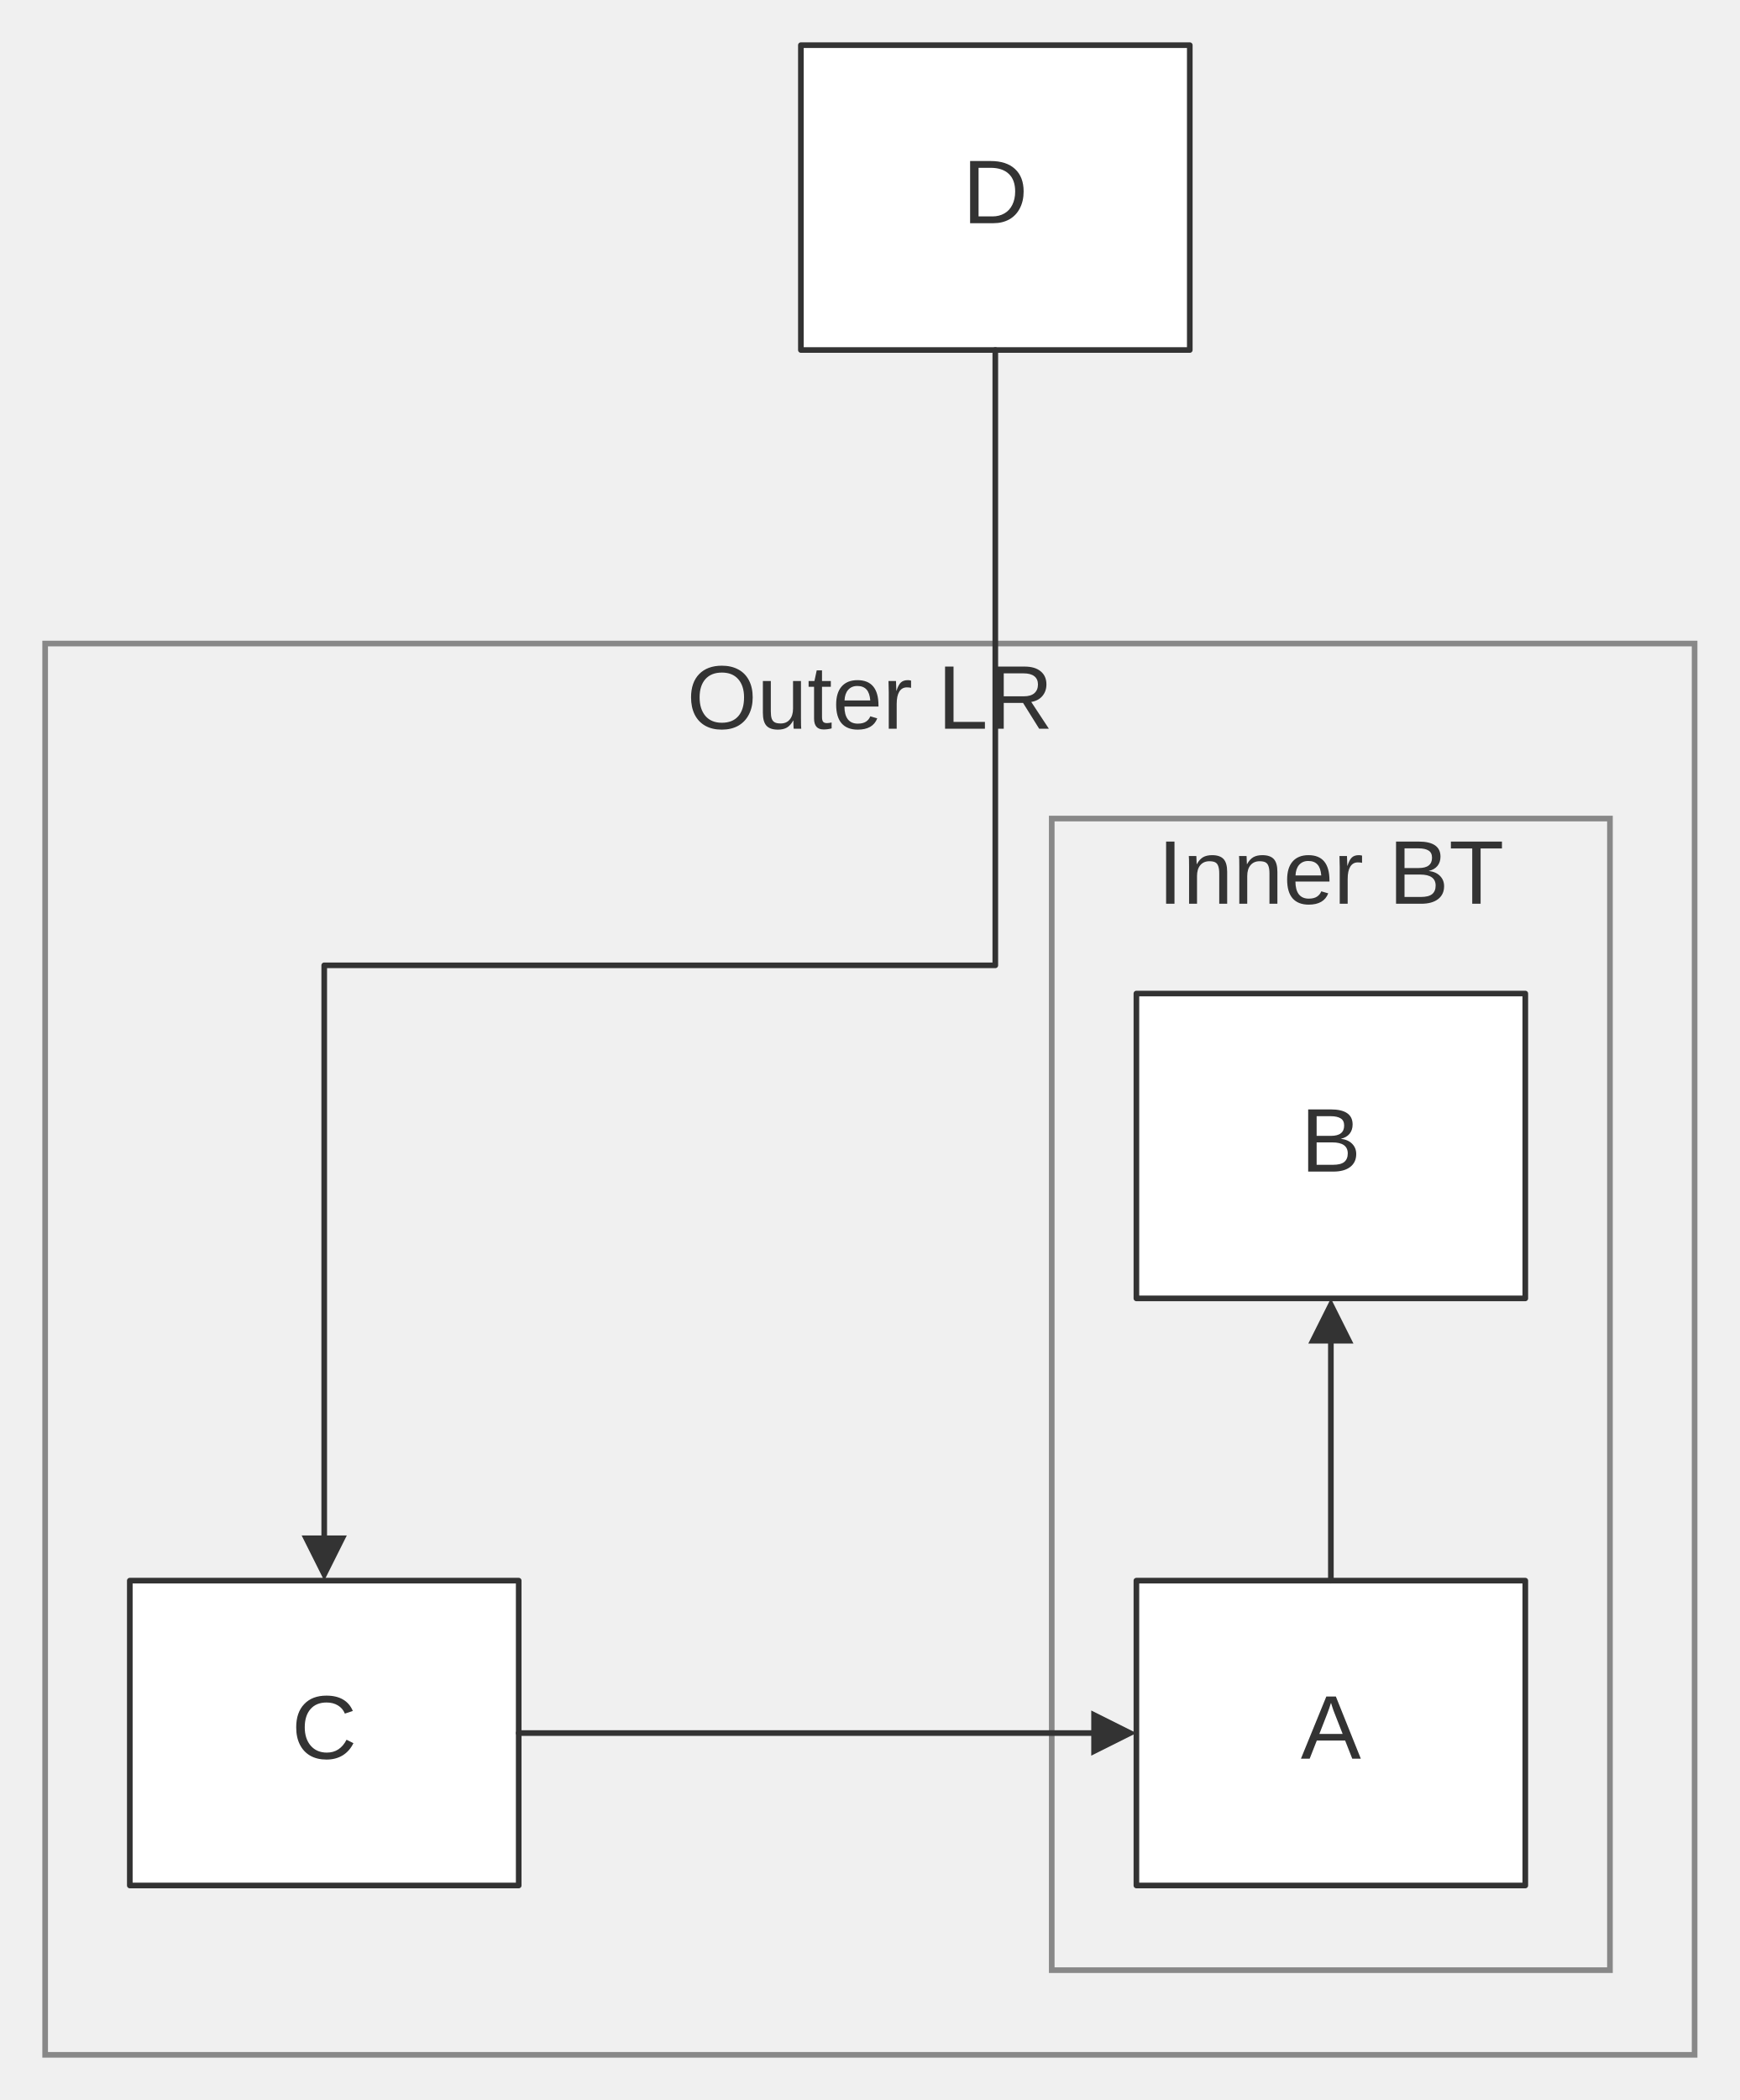
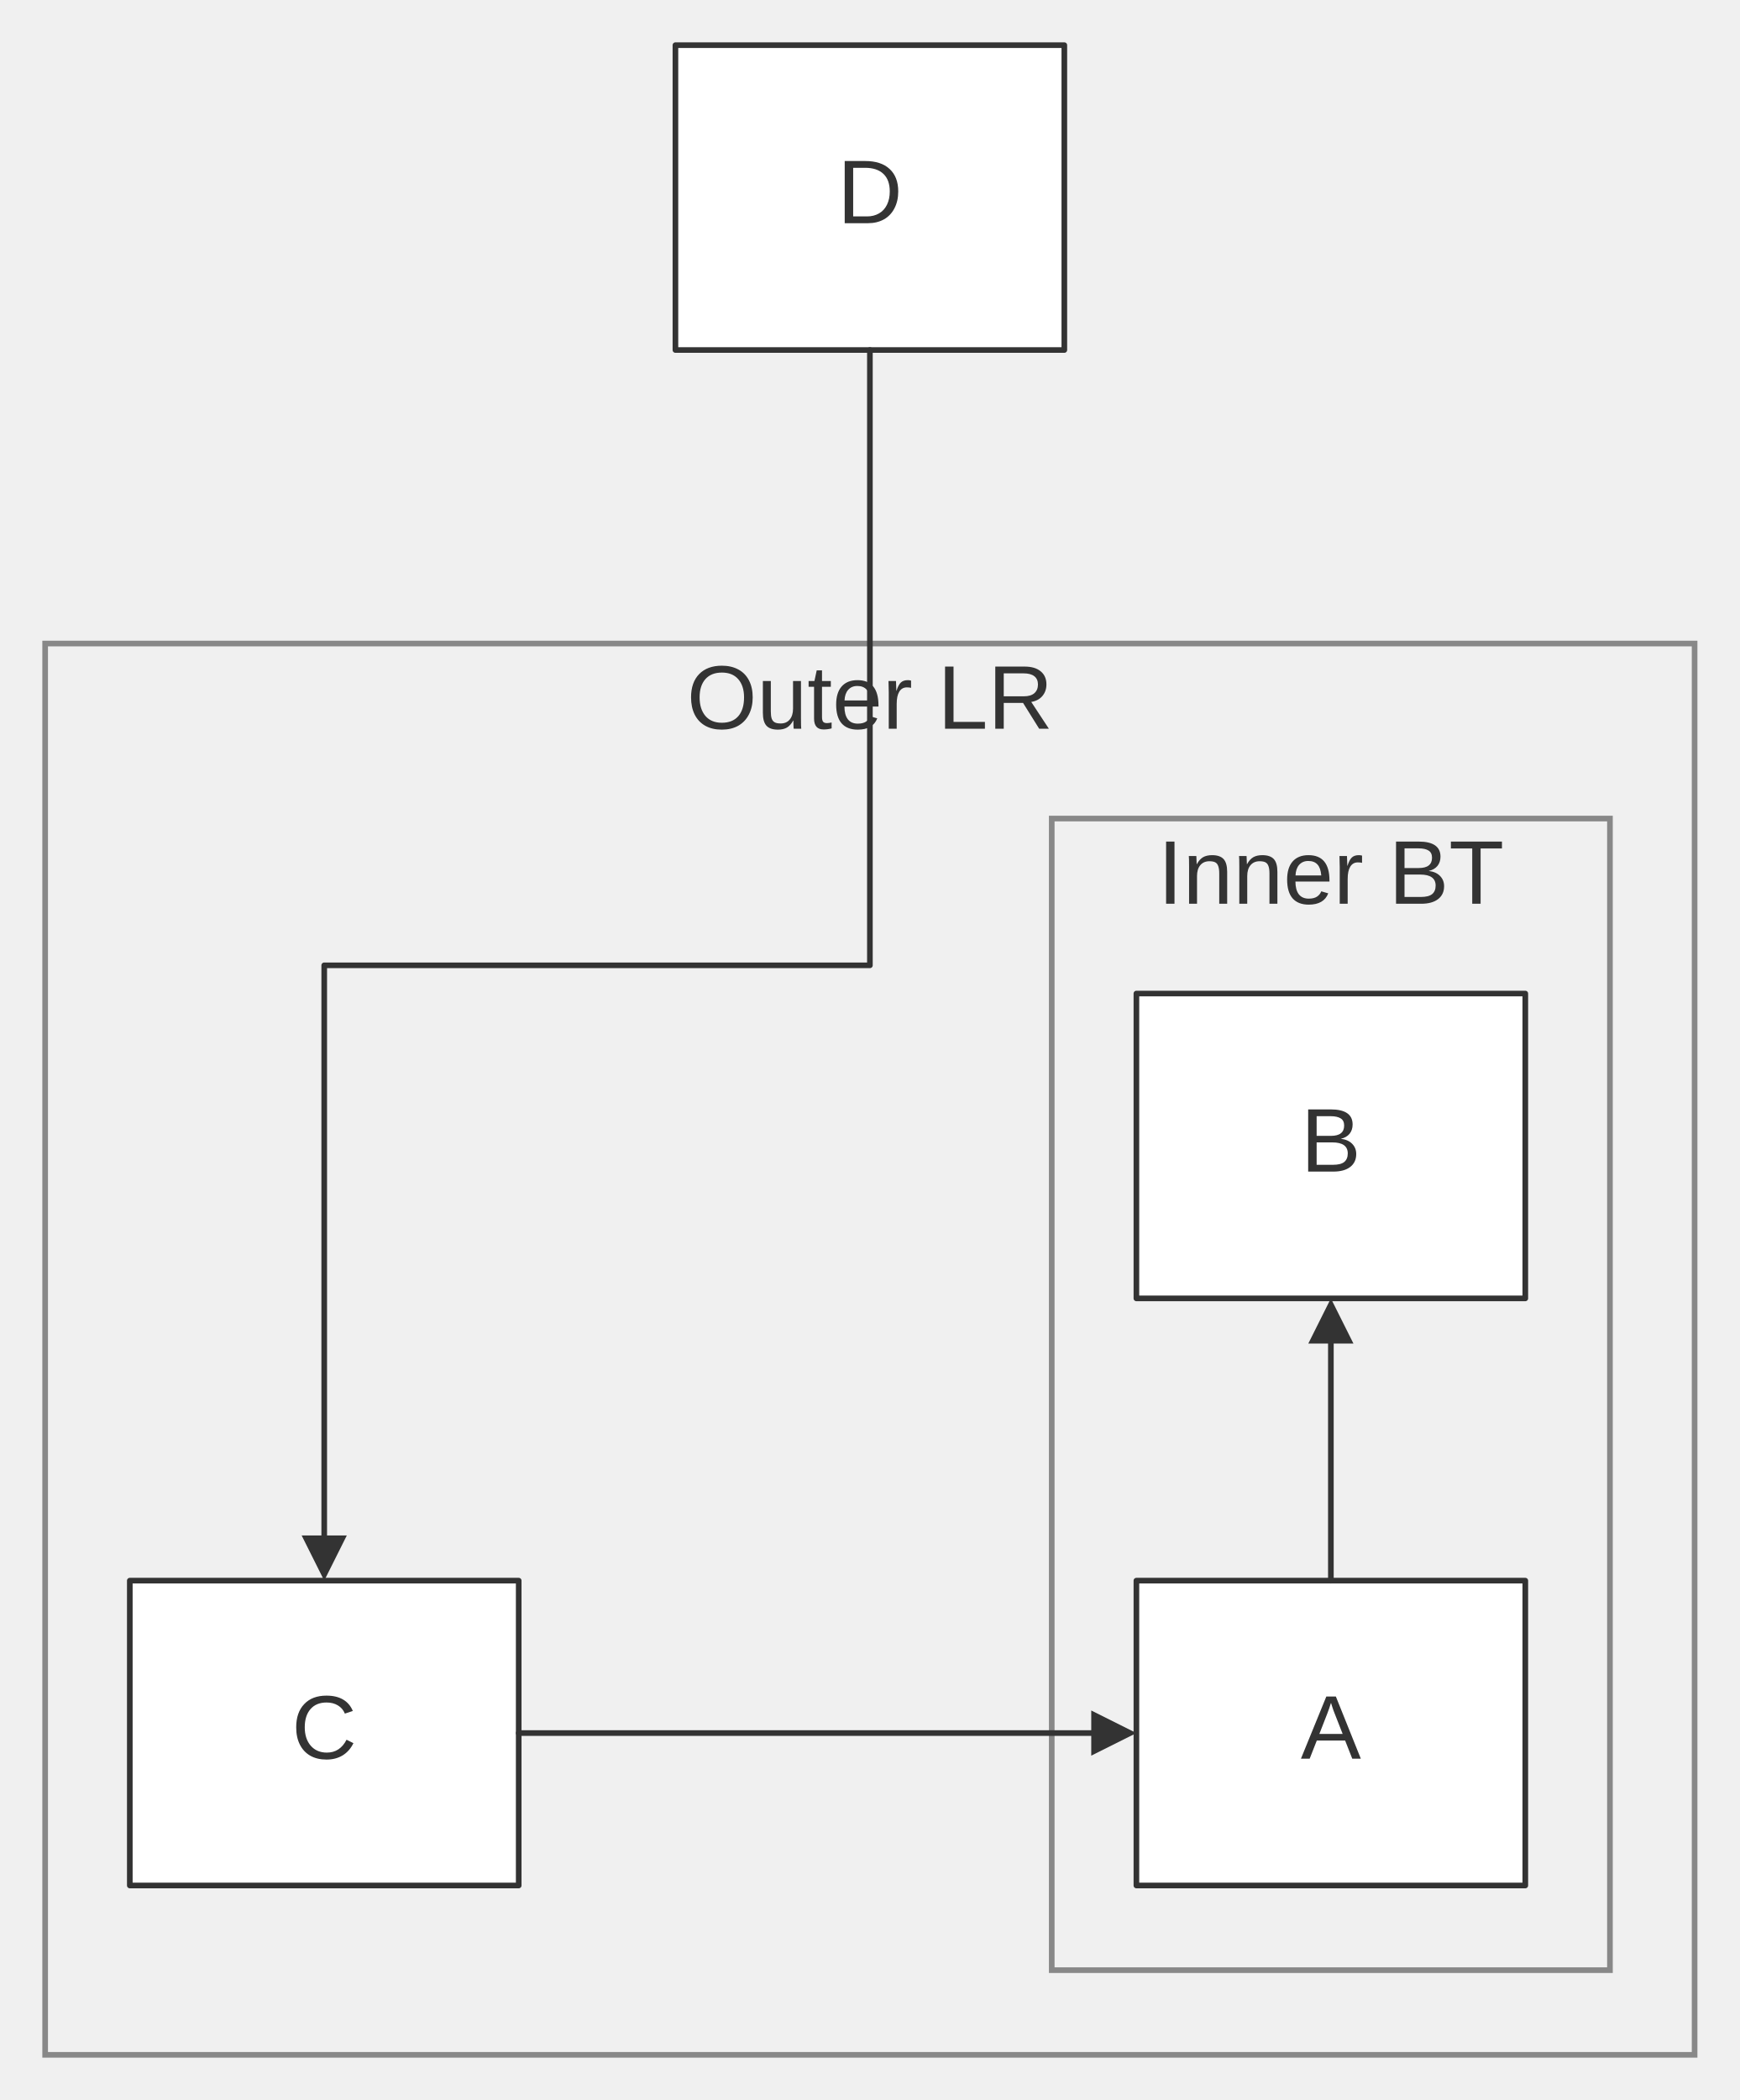
<svg xmlns="http://www.w3.org/2000/svg" width="100%" viewBox="0 0 308.27 372.00" style="max-width: 308.27px; background-color: transparent;" font-family="&quot;trebuchet ms&quot;, verdana, arial, sans-serif" font-size="16.00">
  <defs>
    <marker id="arrowhead" viewBox="0 0 10.00 10.00" refX="5.00" refY="5.00" markerWidth="8.00" markerHeight="8.00" orient="auto-start-reverse" markerUnits="userSpaceOnUse">
      <path d="M 0 0 L 10.00 5.00 L 0 10.00 z" fill="#333" />
    </marker>
    <marker id="crosshead" viewBox="0 0 11.00 11.00" refX="12.00" refY="5.20" markerWidth="11.00" markerHeight="11.00" orient="auto-start-reverse" markerUnits="userSpaceOnUse">
      <path d="M 1,1 l 9,9 M 10,1 l -9,9" stroke="#333" stroke-width="2" />
    </marker>
    <marker id="circlehead" viewBox="0 0 12.00 12.00" refX="11.00" refY="6.00" markerWidth="12.00" markerHeight="12.00" orient="auto-start-reverse" markerUnits="userSpaceOnUse">
      <circle cx="6" cy="6" r="5" stroke="#333" stroke-width="1" fill="white" />
    </marker>
    <marker id="open-arrowhead" viewBox="0 0 10.00 10.00" refX="5.00" refY="5.00" markerWidth="8.00" markerHeight="8.00" orient="auto-start-reverse" markerUnits="userSpaceOnUse">
      <polygon points="0,0 10.00,5.00 0,10.00" fill="white" stroke="#333" stroke-width="1" />
    </marker>
    <marker id="diamondhead" viewBox="0 0 12.00 12.00" refX="6.00" refY="6.00" markerWidth="12.00" markerHeight="12.00" orient="auto-start-reverse" markerUnits="userSpaceOnUse">
      <polygon points="0,6.00 6.00,0 12.00,6.00 6.00,12.00" fill="#333" />
    </marker>
    <marker id="open-diamondhead" viewBox="0 0 12.00 12.00" refX="6.00" refY="6.00" markerWidth="12.00" markerHeight="12.00" orient="auto-start-reverse" markerUnits="userSpaceOnUse">
      <polygon points="0,6.00 6.00,0 12.00,6.00 6.00,12.00" fill="white" stroke="#333" stroke-width="1" />
    </marker>
  </defs>
  <g transform="translate(-30.00,0.00)">
    <g class="clusters">
      <rect class="subgraph" x="38.00" y="114.00" width="292.27" height="250.00" fill="none" stroke="#888" stroke-width="1.00" />
      <text x="184.14" y="118.00" text-anchor="middle" dominant-baseline="hanging" fill="#333">Outer LR</text>
      <rect class="subgraph" x="216.36" y="145.00" width="98.91" height="204.00" fill="none" stroke="#888" stroke-width="1.00" />
      <text x="265.82" y="149.00" text-anchor="middle" dominant-baseline="hanging" fill="#333">Inner BT</text>
    </g>
    <g class="nodes">
      <rect x="231.36" y="280.00" width="68.91" height="54.00" fill="white" stroke="#333" stroke-width="1.00" stroke-linejoin="round" />
      <text x="265.82" y="307.00" text-anchor="middle" dominant-baseline="middle" fill="#333">A</text>
      <rect x="231.36" y="176.00" width="68.91" height="54.00" fill="white" stroke="#333" stroke-width="1.00" stroke-linejoin="round" />
      <text x="265.82" y="203.00" text-anchor="middle" dominant-baseline="middle" fill="#333">B</text>
      <rect x="53.00" y="280.00" width="68.91" height="54.00" fill="white" stroke="#333" stroke-width="1.00" stroke-linejoin="round" />
      <text x="87.45" y="307.00" text-anchor="middle" dominant-baseline="middle" fill="#333">C</text>
-       <rect x="171.91" y="8.00" width="68.91" height="54.00" fill="white" stroke="#333" stroke-width="1.00" stroke-linejoin="round" />
-       <text x="206.36" y="35.00" text-anchor="middle" dominant-baseline="middle" fill="#333">D</text>
+       <rect x="149.68" y="8.00" width="68.91" height="54.00" fill="white" stroke="#333" stroke-width="1.00" stroke-linejoin="round" />
+       <text x="184.14" y="35.00" text-anchor="middle" dominant-baseline="middle" fill="#333">D</text>
    </g>
    <g class="edgePaths">
      <path d="M265.82,280.00 L265.82,234.00" stroke="#333" stroke-width="1.00" fill="none" stroke-linecap="round" stroke-linejoin="round" marker-end="url(#arrowhead)" />
      <path d="M121.91,307.00 L227.36,307.00" stroke="#333" stroke-width="1.00" fill="none" stroke-linecap="round" stroke-linejoin="round" marker-end="url(#arrowhead)" />
-       <path d="M206.36,62.00 L206.36,171.00 L87.45,171.00 L87.45,276.00" stroke="#333" stroke-width="1.00" fill="none" stroke-linecap="round" stroke-linejoin="round" marker-end="url(#arrowhead)" />
+       <path d="M184.14,62.00 L184.14,171.00 L87.45,171.00 L87.45,276.00" stroke="#333" stroke-width="1.00" fill="none" stroke-linecap="round" stroke-linejoin="round" marker-end="url(#arrowhead)" />
    </g>
    <g class="edgeLabels">
    </g>
  </g>
</svg>
